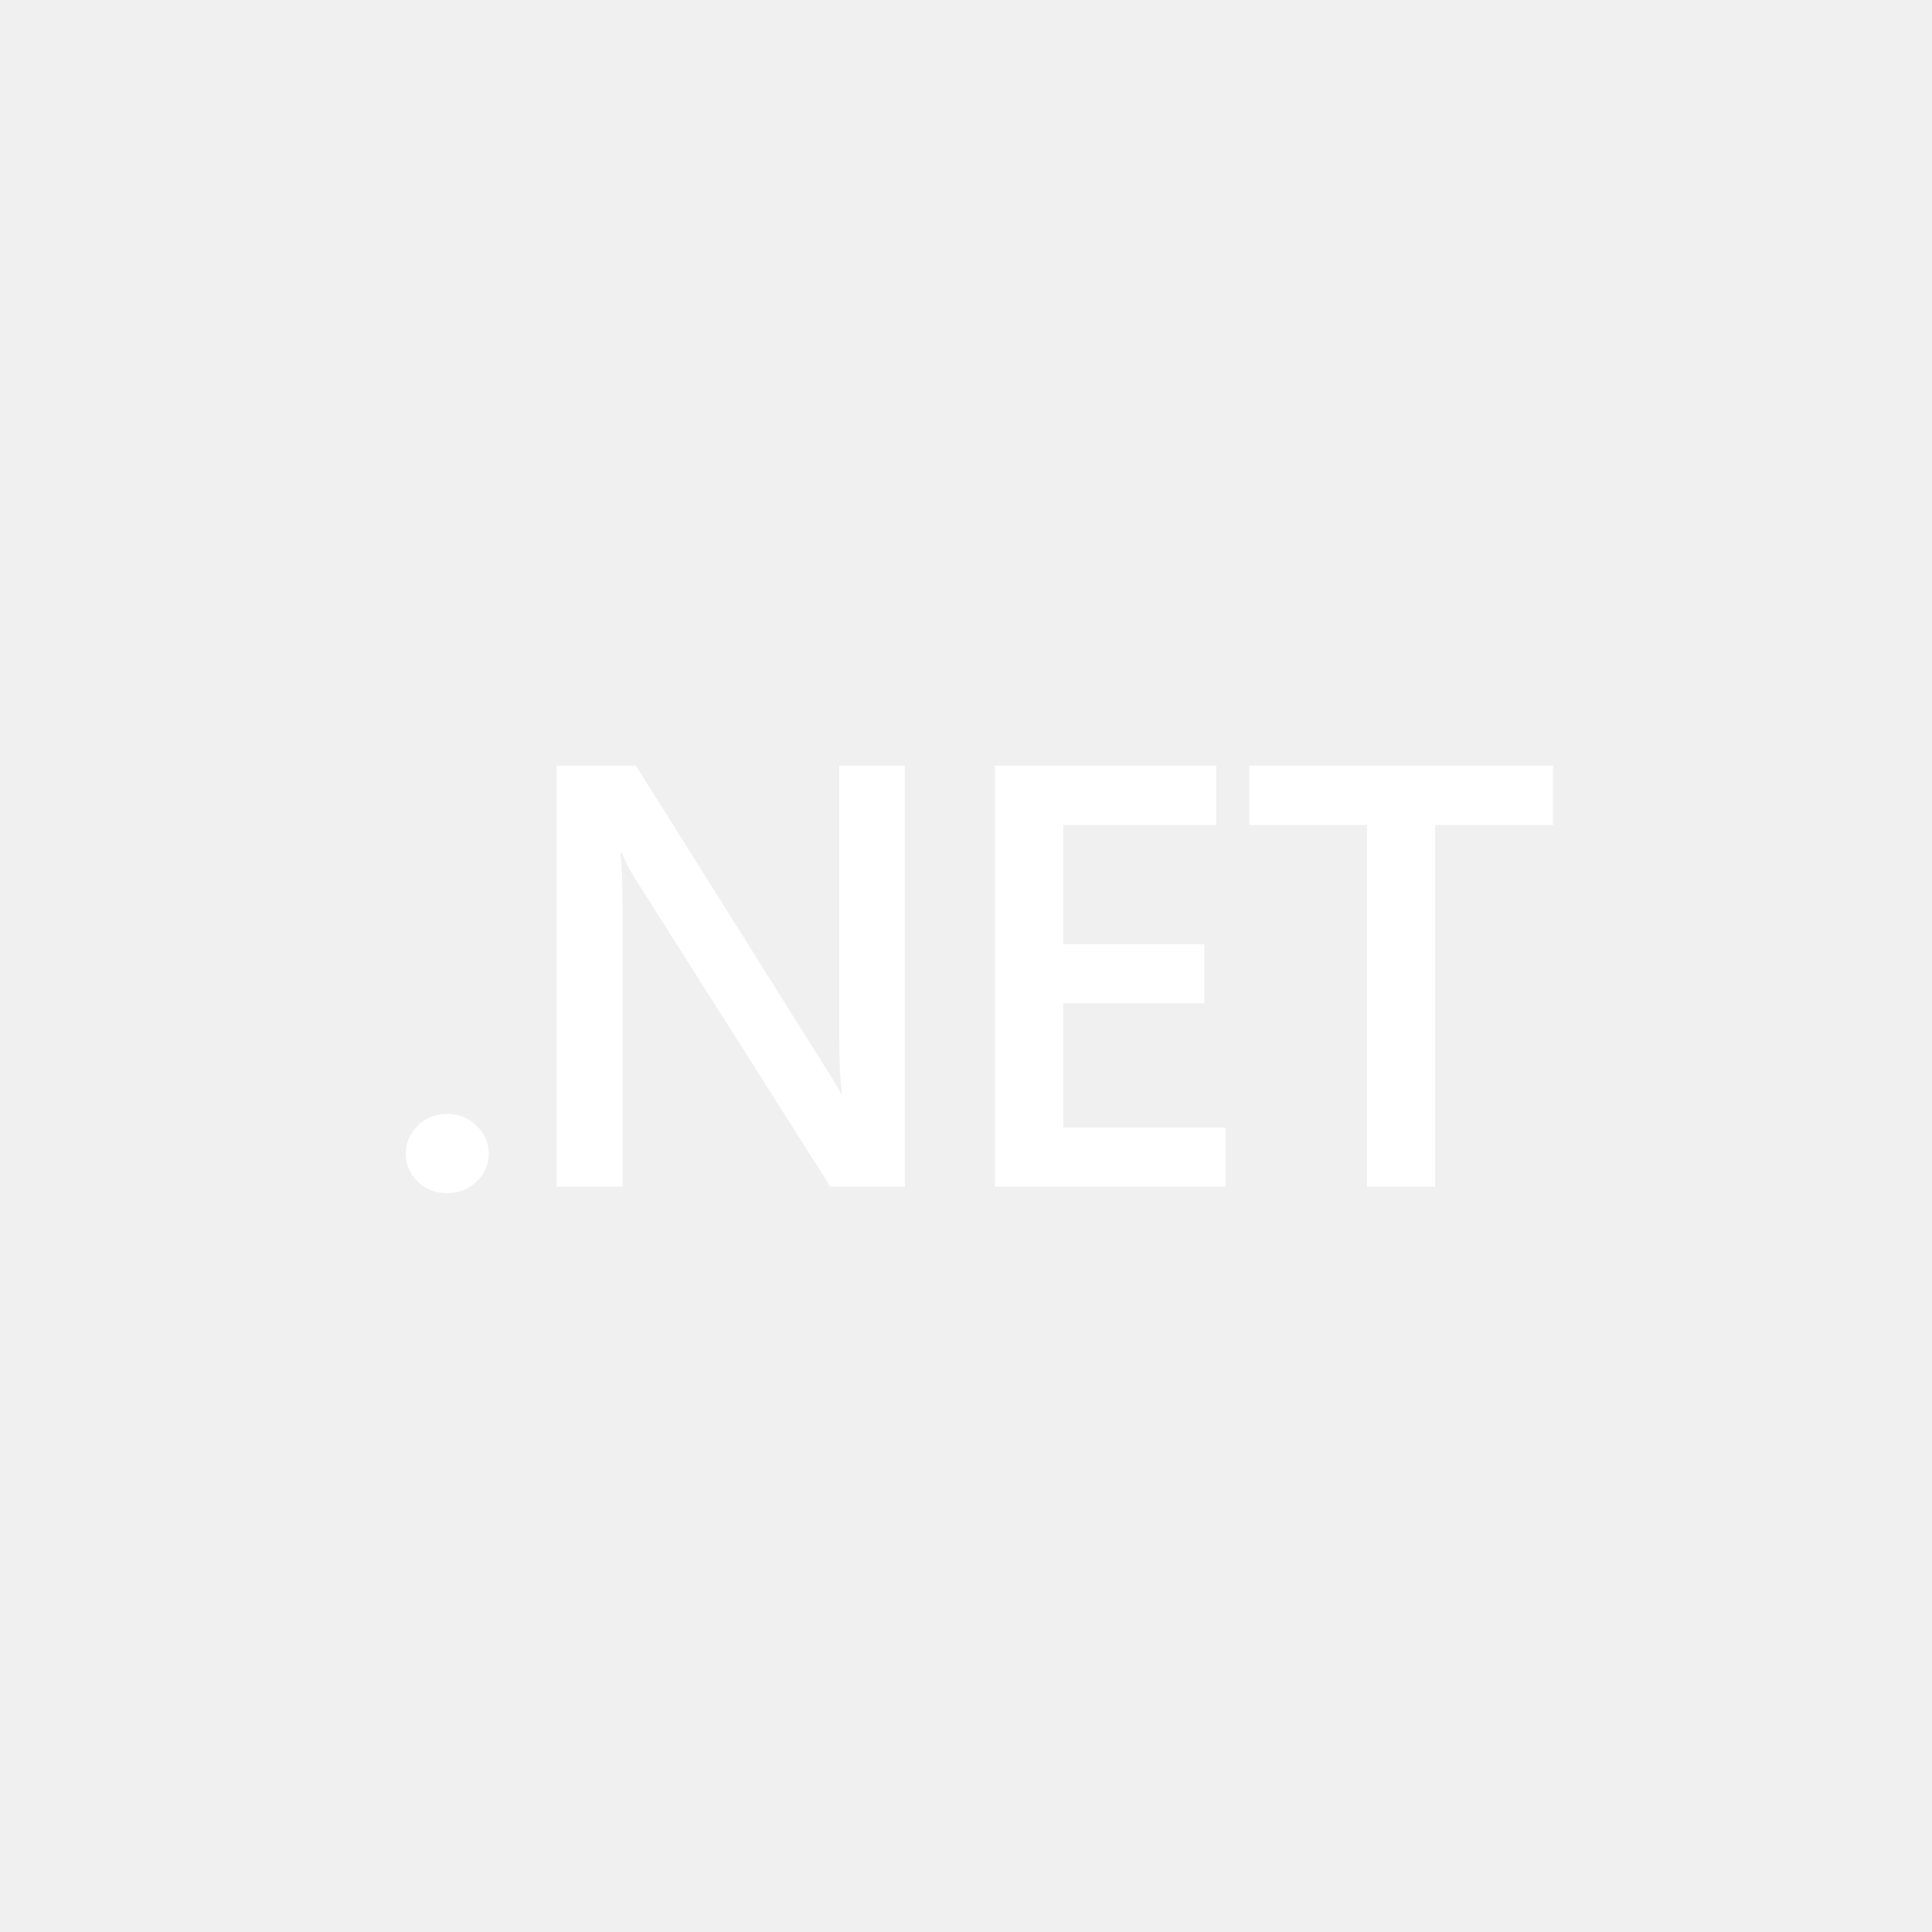
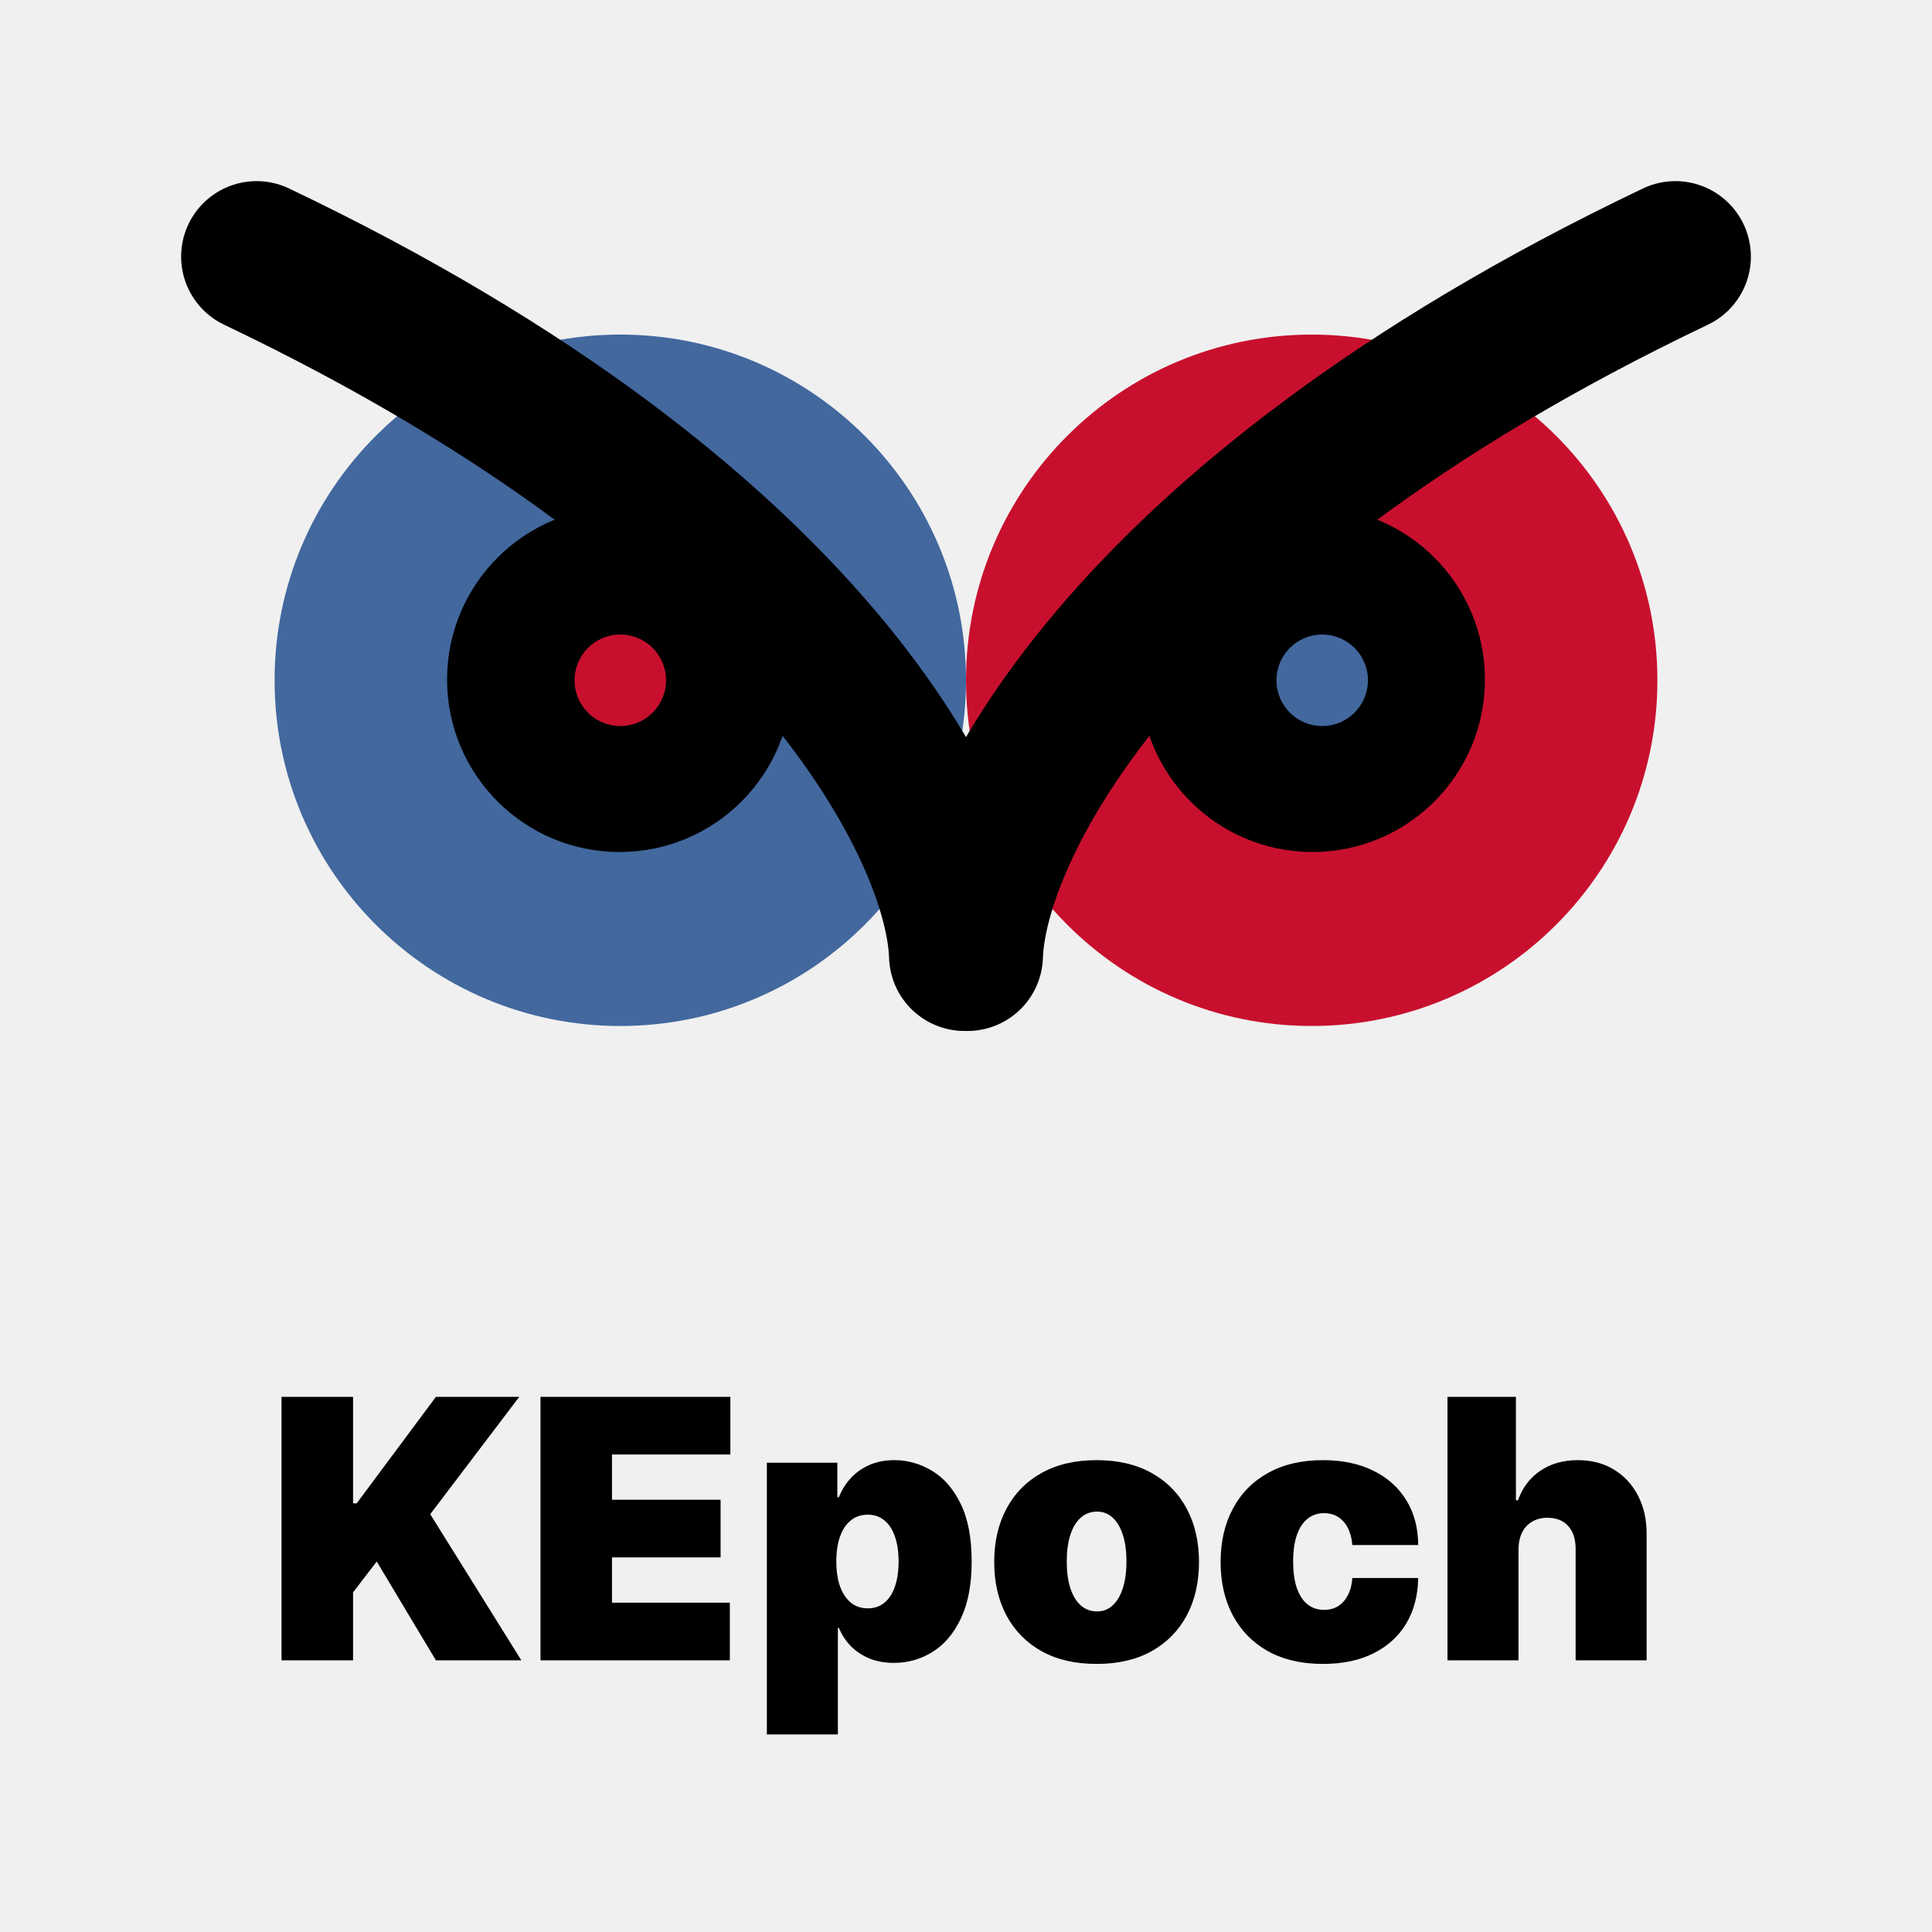
- <svg xmlns="http://www.w3.org/2000/svg" width="456" height="456" viewBox="0 0 456 456" version="1.1" xml:space="preserve" style="fill-rule:evenodd;clip-rule:evenodd;stroke-linejoin:round;stroke-miterlimit:2;">
-   <path d="m 105.5,281.609 c -2.703,0 -5.001,-0.9 -6.893,-2.702 -1.892,-1.848 -2.838,-4.042 -2.838,-6.582 0,-2.587 0.946,-4.804 2.838,-6.652 1.892,-1.848 4.19,-2.772 6.893,-2.772 2.748,0 5.068,0.924 6.96,2.772 1.937,1.848 2.906,4.064 2.906,6.652 0,2.54 -0.968,4.734 -2.906,6.582 -1.892,1.802 -4.212,2.702 -6.96,2.702 z" style="fill:#ffffff;fill-rule:nonzero;stroke-width:0.838" />
-   <path d="M 213.561,280.084 H 195.99 L 149.7,207.054 c -1.171,-1.848 -2.14,-3.765 -2.906,-5.751 h -0.406 c 0.361,2.125 0.541,6.675 0.541,13.65 v 65.132 h -15.543 v -99.36 h 18.719 l 44.737,71.298 c 1.892,2.957 3.109,4.989 3.649,6.098 h 0.27 c -0.45,-2.632 -0.676,-7.09 -0.676,-13.373 v -64.023 h 15.476 z" style="fill:#ffffff;fill-rule:nonzero;stroke-width:0.838" />
-   <path d="m 289.251,280.084 h -54.401 v -99.36 h 52.238 v 13.997 h -36.154 v 28.131 h 33.316 v 13.927 h -33.316 v 29.378 h 38.316 z" style="fill:#ffffff;fill-rule:nonzero;stroke-width:0.838" />
-   <path d="M 366.565,194.721 H 338.722 v 85.363 h -16.084 v -85.363 h -27.775 v -13.997 h 71.701 z" style="fill:#ffffff;fill-rule:nonzero;stroke-width:0.838" />
+ <svg xmlns="http://www.w3.org/2000/svg" width="512" height="512" viewBox="0 0 512 512" fill="none">
+   <path d="M74.609 440V370.182H93.564V398.409H94.519L115.518 370.182H137.609L114.018 401.273L138.155 440H115.518L99.837 413.818L93.564 422V440H74.609ZM143.234 440V370.182H193.553V385.455H162.189V397.455H190.962V412.727H162.189V424.727H193.416V440H143.234ZM203.226 459.636V387.636H221.908V396.773H222.317C222.999 395 223.999 393.375 225.317 391.898C226.635 390.398 228.271 389.205 230.226 388.318C232.18 387.409 234.453 386.955 237.044 386.955C240.499 386.955 243.783 387.875 246.896 389.716C250.033 391.557 252.578 394.455 254.533 398.409C256.51 402.364 257.499 407.5 257.499 413.818C257.499 419.864 256.555 424.875 254.669 428.852C252.805 432.83 250.305 435.795 247.169 437.75C244.055 439.705 240.635 440.682 236.908 440.682C234.453 440.682 232.26 440.284 230.328 439.489C228.419 438.67 226.783 437.568 225.419 436.182C224.078 434.773 223.044 433.182 222.317 431.409H222.044V459.636H203.226ZM221.635 413.818C221.635 416.364 221.964 418.568 222.624 420.432C223.305 422.273 224.26 423.705 225.487 424.727C226.737 425.727 228.226 426.227 229.953 426.227C231.68 426.227 233.146 425.739 234.351 424.761C235.578 423.761 236.51 422.341 237.146 420.5C237.805 418.636 238.135 416.409 238.135 413.818C238.135 411.227 237.805 409.011 237.146 407.17C236.51 405.307 235.578 403.886 234.351 402.909C233.146 401.909 231.68 401.409 229.953 401.409C228.226 401.409 226.737 401.909 225.487 402.909C224.26 403.886 223.305 405.307 222.624 407.17C221.964 409.011 221.635 411.227 221.635 413.818ZM290.609 440.955C284.928 440.955 280.064 439.83 276.018 437.58C271.973 435.307 268.871 432.148 266.712 428.102C264.553 424.034 263.473 419.318 263.473 413.955C263.473 408.591 264.553 403.886 266.712 399.841C268.871 395.773 271.973 392.614 276.018 390.364C280.064 388.091 284.928 386.955 290.609 386.955C296.291 386.955 301.155 388.091 305.2 390.364C309.246 392.614 312.348 395.773 314.507 399.841C316.666 403.886 317.746 408.591 317.746 413.955C317.746 419.318 316.666 424.034 314.507 428.102C312.348 432.148 309.246 435.307 305.2 437.58C301.155 439.83 296.291 440.955 290.609 440.955ZM290.746 427.045C292.337 427.045 293.712 426.511 294.871 425.443C296.03 424.375 296.928 422.852 297.564 420.875C298.2 418.898 298.518 416.545 298.518 413.818C298.518 411.068 298.2 408.716 297.564 406.761C296.928 404.784 296.03 403.261 294.871 402.193C293.712 401.125 292.337 400.591 290.746 400.591C289.064 400.591 287.621 401.125 286.416 402.193C285.212 403.261 284.291 404.784 283.655 406.761C283.018 408.716 282.7 411.068 282.7 413.818C282.7 416.545 283.018 418.898 283.655 420.875C284.291 422.852 285.212 424.375 286.416 425.443C287.621 426.511 289.064 427.045 290.746 427.045ZM350.609 440.955C344.928 440.955 340.064 439.83 336.018 437.58C331.973 435.307 328.871 432.148 326.712 428.102C324.553 424.034 323.473 419.318 323.473 413.955C323.473 408.591 324.553 403.886 326.712 399.841C328.871 395.773 331.973 392.614 336.018 390.364C340.064 388.091 344.928 386.955 350.609 386.955C355.746 386.955 360.189 387.886 363.939 389.75C367.712 391.591 370.632 394.205 372.7 397.591C374.768 400.955 375.814 404.909 375.837 409.455H358.382C358.132 406.705 357.337 404.614 355.996 403.182C354.678 401.727 352.973 401 350.882 401C349.246 401 347.814 401.477 346.587 402.432C345.359 403.364 344.405 404.784 343.723 406.693C343.041 408.58 342.7 410.955 342.7 413.818C342.7 416.682 343.041 419.068 343.723 420.977C344.405 422.864 345.359 424.284 346.587 425.239C347.814 426.17 349.246 426.636 350.882 426.636C352.268 426.636 353.496 426.318 354.564 425.682C355.632 425.023 356.496 424.068 357.155 422.818C357.837 421.545 358.246 420 358.382 418.182H375.837C375.768 422.795 374.712 426.818 372.666 430.25C370.621 433.659 367.723 436.295 363.973 438.159C360.246 440.023 355.791 440.955 350.609 440.955ZM402.419 410.545V440H383.601V370.182H401.737V397.591H402.283C403.464 394.25 405.43 391.648 408.18 389.784C410.93 387.898 414.237 386.955 418.101 386.955C421.805 386.955 425.021 387.795 427.749 389.477C430.499 391.159 432.624 393.477 434.124 396.432C435.646 399.386 436.396 402.773 436.374 406.591V440H417.555V410.545C417.578 407.955 416.93 405.92 415.612 404.443C414.317 402.966 412.464 402.227 410.055 402.227C408.533 402.227 407.192 402.568 406.033 403.25C404.896 403.909 404.01 404.864 403.374 406.114C402.76 407.341 402.442 408.818 402.419 410.545Z" fill="black" />
+   <ellipse cx="164.385" cy="180.283" rx="91.615" ry="91.615" fill="#42689E" />
+   <ellipse cx="164.186" cy="180.085" rx="45.708" ry="45.708" fill="black" />
+   <path d="M68 68C215.642 138.394 254.586 220.809 255.603 253.218" stroke="black" stroke-width="40" stroke-linecap="round" />
+   <ellipse cx="164.385" cy="180.283" rx="12.123" ry="12.123" fill="#C8102E" />
+   <ellipse cx="91.615" cy="91.615" rx="91.615" ry="91.615" transform="matrix(-1 0 0 1 439.23 88.668)" fill="#C8102E" />
+   <ellipse cx="45.708" cy="45.708" rx="45.708" ry="45.708" transform="matrix(-1 0 0 1 393.522 134.376)" fill="black" />
+   <path d="M444 68C296.358 138.394 257.414 220.809 256.397 253.218" stroke="black" stroke-width="40" stroke-linecap="round" />
+   <ellipse cx="350.397" cy="180.283" rx="12.123" ry="12.123" fill="#42689E" />
</svg>
